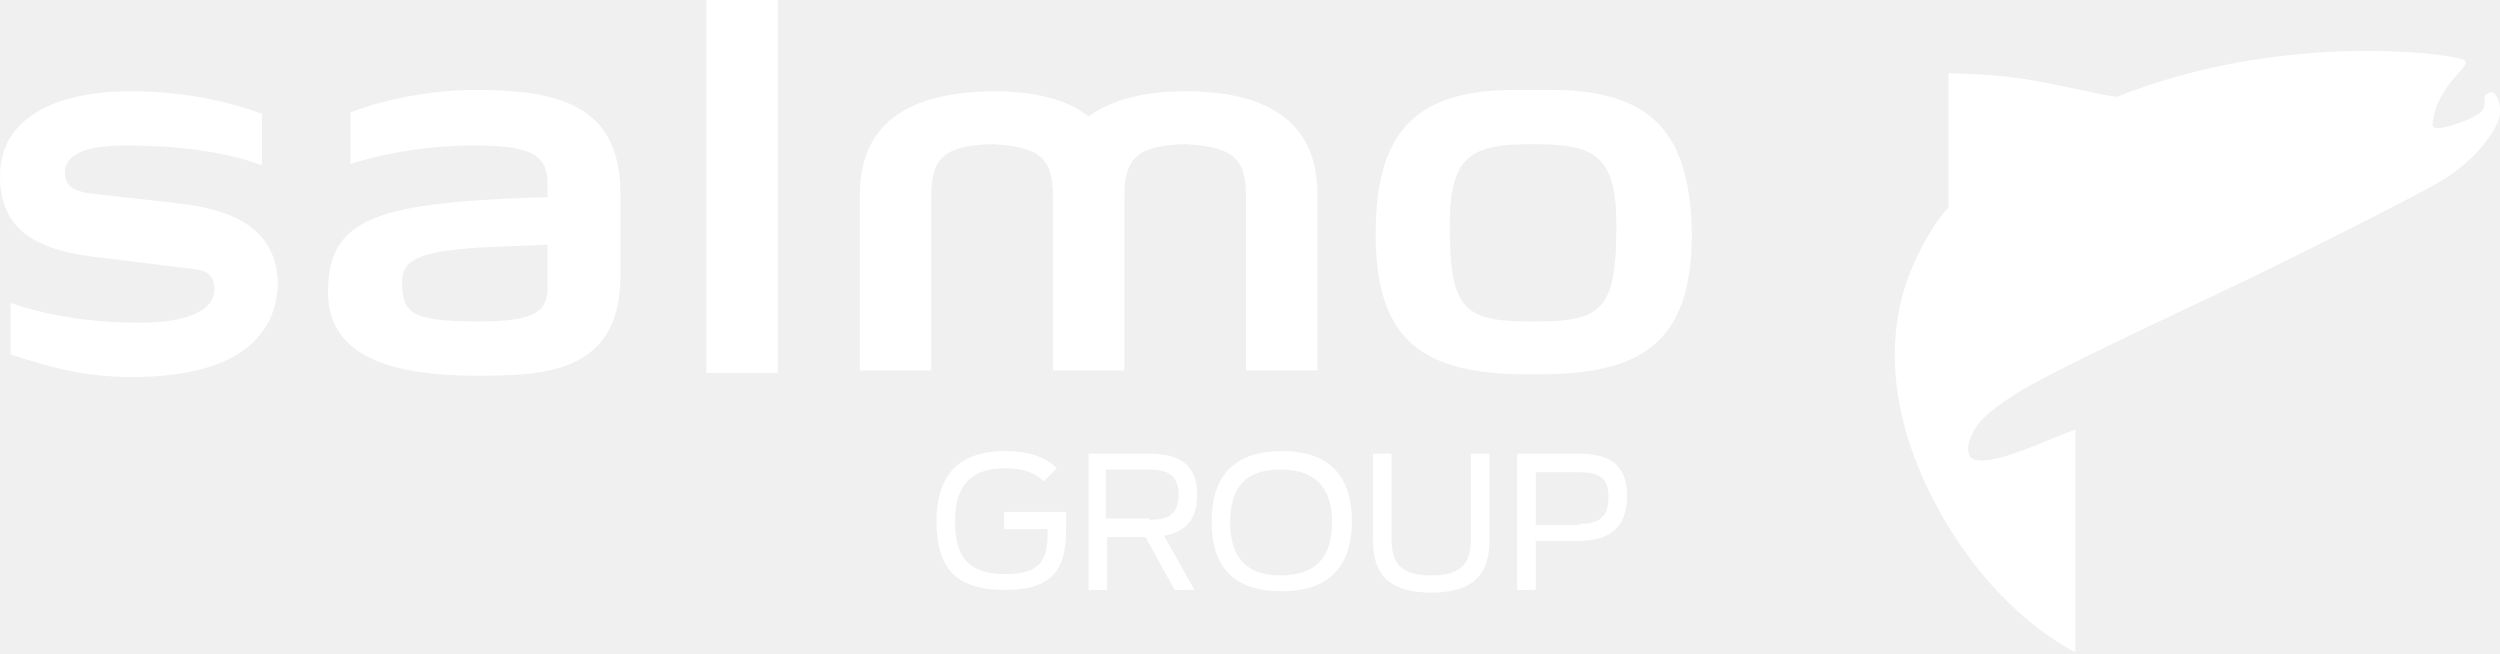
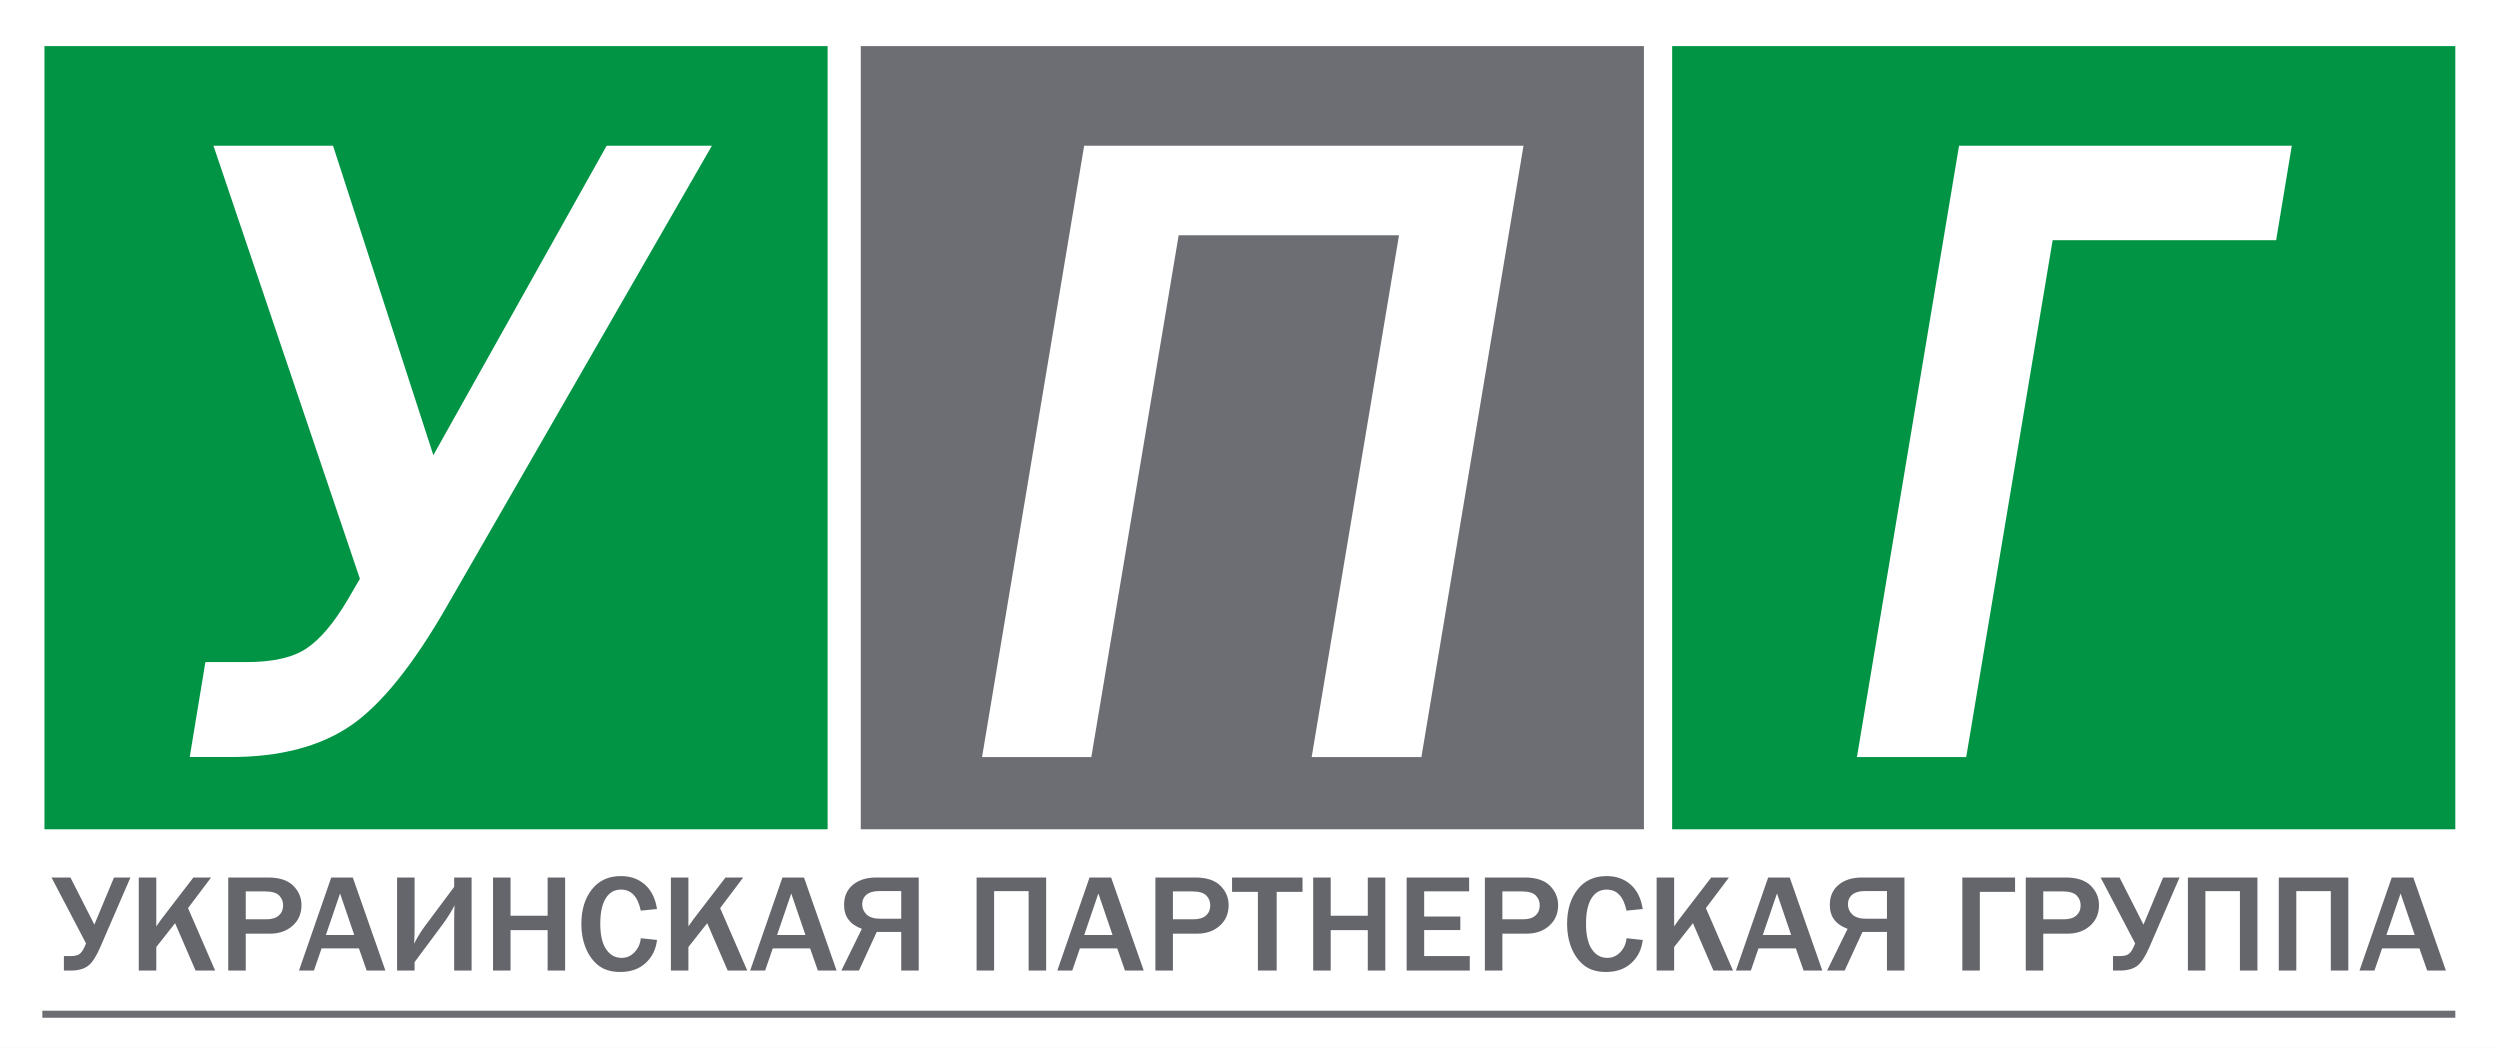
- <svg xmlns="http://www.w3.org/2000/svg" viewBox="0 0 189 49.4">
-   <path d="M188.5 7c-.3-.1-.6.2-.6.2-.2.2.2.9-.5 1.4-.7.5-3.6 1.6-3.5.8.3-3.2 3.3-4.5 2.3-4.9-1.3-.5-13.8-2.1-26.1 2.8-.3.1-3.5-.7-6.3-1.2-3.2-.6-6.5-.5-6.5-.6v10.2s-1.2 1.1-2.6 4.2c-1.5 3.3-3 9.8 1.9 18.7 4.4 8 10.3 10.7 10.3 10.7V32.5c-1.5.4-6.7 3.1-7.9 2.1 0 0-.4-.4-.1-1.3.3-.9.8-1.8 3.3-3.4 2.5-1.7 14.5-7.2 16.5-8.2 2-.9 14.5-7.1 16.3-8.3 2.1-1.4 3.3-3 3.8-4.1.5-1 0-2.1-.3-2.3zM70.8 39.4c0-3.7 1.9-5.3 5.2-5.3 2 0 3.2.6 3.9 1.3l-1 1c-.6-.6-1.4-1-2.9-1-2.6 0-3.8 1.3-3.8 4s1 4 3.8 4c2.6 0 3.2-1 3.2-3.1V40h-3.3v-1.3h4.7V40c0 2.8-.8 4.6-4.6 4.6s-5.2-1.7-5.2-5.2zm15.8 1.2h-2.9v4h-1.4V34.3h4.6c2.6 0 3.6 1.1 3.6 3.1 0 1.7-.7 2.8-2.5 3.1l2.3 4.1h-1.5l-2.2-4zm.3-1.3c1.4 0 2.2-.4 2.2-1.9s-.8-1.9-2.3-1.9h-3.2v3.7h3.3zm4.7.1c0-3.7 2-5.3 5.3-5.3s5.3 1.6 5.3 5.3c0 3.7-2 5.3-5.3 5.3s-5.3-1.5-5.3-5.3zm9.1.1c0-2.6-1.2-4-3.9-4s-3.8 1.4-3.8 4 1.2 4 3.8 4c2.8 0 3.9-1.5 3.9-4zm3.1 1.3v-6.5h1.4v6.4c0 1.7.5 2.8 3 2.8s3-1.1 3-2.8v-6.4h1.4v6.5c0 2-.6 4-4.4 4s-4.4-2-4.4-4zm11-6.5h4.6c2.6 0 3.6 1.1 3.6 3.2s-1 3.4-3.7 3.4h-3.2v3.7h-1.4V34.3zm4.6 5.3c1.5 0 2.2-.5 2.2-2s-.7-1.9-2.3-1.9h-3.2v4h3.3z" fill="#fff" />
-   <g fill="#fff">
-     <path d="M117.3 6.8h-2.8c-7.7 0-10.5 3.4-10.5 10.9 0 8.3 3.8 10.6 11.6 10.6h.7c7.7 0 11.6-2.3 11.6-10.6-.1-7.5-2.9-10.9-10.6-10.9m-1.1 17.5h-.6c-5 0-6-1-6-7.3 0-5.3 1.7-6.1 6.2-6.1h.2c4.5 0 6.2.8 6.2 6.1 0 6.3-1 7.3-6 7.3M35.9 6.8c-2.7 0-6.3.5-9.4 1.7v3.9c1.8-.6 5.3-1.4 9.2-1.4 4.1 0 5.7.5 5.7 2.9v1c-12.9.4-16.6 1.5-16.6 7.2 0 4.2 3.6 6.3 11.1 6.3 4.9 0 11 0 11-7.5v-6.3c0-6.9-5.1-7.8-11-7.8m5.5 14.9c0 2-1.2 2.6-5.2 2.6-5.1 0-5.8-.6-5.8-3 0-1.6 1.1-2.3 6.1-2.6l4.9-.2v3.2zM89.6 6.9c-3 0-5.5.6-7.3 1.9C80.5 7.4 78 6.9 75 6.9c-5.8.1-10 2-10 7.9V28h5.4V14.9c0-2.9.9-3.9 4.6-4 3.7.2 4.6 1.1 4.6 4V28H85V14.9c0-2.9.9-3.9 4.6-4 3.7.2 4.6 1.1 4.6 4V28h5.4V14.7c0-5.8-4.2-7.8-10-7.8" fill-rule="evenodd" clip-rule="evenodd" />
-     <path d="M10 28.5c-3.6 0-6.1-.7-9.2-1.7v-3.9c3.2 1.1 6.6 1.5 9.7 1.5 3.6 0 5.7-.9 5.7-2.5 0-1.1-.5-1.5-1.9-1.6L7 19.4c-4.9-.6-7-2.5-7-6.1 0-4.8 5-6.4 9.7-6.4 4.4 0 7.6.8 10.1 1.7v3.9C16.9 11.4 13.1 11 9.7 11c-2.1 0-4.8.2-4.8 2.1 0 1.3 1.4 1.5 2.6 1.6l6.2.7c5 .6 7.3 2.6 7.3 6.2-.1 2.2-1.2 6.9-11 6.9" />
-     <path fill-rule="evenodd" clip-rule="evenodd" d="M53.4 0h5.4v28.2h-5.4z" />
-   </g>
+ <svg xmlns="http://www.w3.org/2000/svg" width="354.333" height="148.5">
+   <path fill="#FFF" d="M0 0h354.333v148.5H0z" />
+   <path fill="#019444" d="M6.301 6.536h111v111h-111z" />
+   <path fill="#6D6E73" d="M122 6.536h111v111H122z" />
+   <path fill="#019444" d="M237 6.536h111v111H237z" />
+   <path fill="#6D6E73" stroke="#6D6E73" stroke-miterlimit="10" d="M6 143.75h342" />
+   <path fill="#FFF" d="M51.01 82.033L30.253 20.652H47.2l14.22 43.862 24.565-43.862h14.917l-37.514 65.19c-4.825 8.422-9.406 14.102-13.743 17.044-4.338 2.941-9.998 4.41-16.98 4.41h-5.776L29.11 93.84h5.84c3.766 0 6.612-.655 8.538-1.968 1.925-1.31 3.84-3.575 5.744-6.792l1.778-3.047zm88.18 25.264l14.472-86.645h62.27l-14.472 86.645h-15.552l12.378-73.95h-31.23l-12.378 73.95h-15.489zm124 0l14.472-86.645h47.163l-2.221 13.393h-31.675l-12.251 73.252h-15.489z" />
+   <path d="M12.194 133.714L7.3 124.372h2.683l3.39 6.676 2.784-6.676h2.33l-4.297 9.922c-.551 1.275-1.116 2.138-1.695 2.59-.578.45-1.416.676-2.512.676h-.928v-2.049h.928c.612 0 1.05-.105 1.312-.314.262-.21.494-.55.696-1.019l.202-.464zm18.299 3.846H27.72l-2.905-6.715-2.663 3.382v3.333H19.67v-13.188h2.482v6.927c.316-.47.544-.796.686-.976l4.57-5.951h2.511l-3.268 4.338 3.843 8.85zm4.338 0H32.35v-13.188h5.639c1.607 0 2.8.387 3.576 1.164.777.776 1.165 1.692 1.165 2.749 0 1.204-.42 2.18-1.26 2.927-.842.747-1.907 1.12-3.199 1.12h-3.44v5.228zm0-7.266h2.936c.767 0 1.352-.18 1.755-.54.404-.362.606-.841.606-1.44 0-.541-.187-1.005-.56-1.391s-1.048-.58-2.023-.58h-2.714v3.951zm19.793 7.266h-2.653l-1.1-3.14h-5.296l-1.08 3.14h-2.118l4.57-13.188h3.057l4.62 13.188zm-4.418-5.044l-2.008-5.883-2.007 5.883h4.015zm8.554 3.846v1.198h-2.48v-13.188h2.481v7.4c0 .6-.023 1.262-.07 1.99a17.09 17.09 0 0 1 1.624-2.627l4.055-5.43v-1.333h2.472v13.188H64.37v-6.83c0-1.186.02-1.991.061-2.416-.484.927-1.029 1.8-1.634 2.618l-4.036 5.43zm21.337 1.198h-2.482v-5.73H72.36v5.73h-2.481v-13.188h2.481v5.42h5.256v-5.42h2.482v13.188zm10.723-4.58l2.3.242c-.147 1.32-.68 2.406-1.598 3.26-.918.854-2.124 1.28-3.617 1.28-1.257 0-2.278-.303-3.062-.908-.783-.605-1.387-1.427-1.81-2.463-.424-1.038-.636-2.18-.636-3.43 0-2.01.498-3.644 1.493-4.903.995-1.26 2.364-1.889 4.106-1.889 1.365 0 2.502.402 3.41 1.208.908.805 1.48 1.957 1.715 3.459l-2.3.231c-.424-1.99-1.359-2.985-2.805-2.985-.928 0-1.65.414-2.164 1.242-.514.827-.772 2.026-.772 3.598 0 1.597.276 2.803.828 3.619.551.814 1.28 1.222 2.189 1.222.726 0 1.345-.275 1.856-.822.511-.547.8-1.201.868-1.96zm15.092 4.58h-2.774l-2.905-6.715-2.663 3.382v3.333h-2.482v-13.188h2.482v6.927c.316-.47.544-.796.686-.976l4.57-5.951h2.511l-3.268 4.338 3.843 8.85zm12.661 0h-2.653l-1.1-3.14h-5.296l-1.08 3.14h-2.118l4.57-13.188h3.057l4.62 13.188zm-4.419-5.044l-2.007-5.883-2.008 5.883h4.015zm13.579-.434h-3.47l-2.522 5.478h-2.492l2.905-5.913c-1.68-.613-2.522-1.736-2.522-3.372 0-1.217.415-2.173 1.246-2.864.831-.693 1.936-1.039 3.314-1.039h6.023v13.188h-2.482v-5.478zm0-5.787h-3.137c-.78 0-1.374.169-1.78.507-.408.338-.611.793-.611 1.367 0 .566.208 1.05.625 1.45.417.398 1.07.598 1.957.598h2.946v-3.922zm10.683 11.265v-13.188h9.857v13.188h-2.482v-11.256h-4.893v11.256h-2.482zm23.687 0h-2.653l-1.1-3.14h-5.296l-1.08 3.14h-2.118l4.57-13.188h3.057l4.62 13.188zm-4.418-5.044l-2.008-5.883-2.007 5.883h4.015zm8.555 5.044h-2.482v-13.188h5.64c1.607 0 2.799.387 3.575 1.164.777.776 1.166 1.692 1.166 2.749 0 1.204-.42 2.18-1.261 2.927-.841.747-1.907 1.12-3.198 1.12h-3.44v5.228zm0-7.266h2.935c.767 0 1.352-.18 1.756-.54.403-.362.605-.841.605-1.44 0-.541-.187-1.005-.56-1.391s-1.048-.58-2.023-.58h-2.713v3.951zm14.708 7.266h-2.663v-11.15h-3.662v-2.038h9.987v2.039h-3.662v11.149zm15.395 0h-2.482v-5.73h-5.256v5.73h-2.482v-13.188h2.482v5.42h5.256v-5.42h2.482v13.188zm11.974 0h-8.948v-13.188h8.857v1.961h-6.375v3.575h5.125v1.913h-5.125v3.69h6.466v2.049zm4.621 0h-2.482v-13.188h5.64c1.607 0 2.799.387 3.575 1.164.777.776 1.166 1.692 1.166 2.749 0 1.204-.42 2.18-1.261 2.927-.841.747-1.907 1.12-3.198 1.12h-3.44v5.228zm0-7.266h2.935c.767 0 1.352-.18 1.756-.54.403-.362.605-.841.605-1.44 0-.541-.187-1.005-.56-1.391s-1.048-.58-2.023-.58h-2.713v3.951zm17.593 2.686l2.3.242c-.147 1.32-.68 2.406-1.599 3.26-.918.854-2.123 1.28-3.616 1.28-1.258 0-2.279-.303-3.062-.908-.783-.605-1.387-1.427-1.81-2.463-.424-1.038-.636-2.18-.636-3.43 0-2.01.498-3.644 1.493-4.903.995-1.26 2.364-1.889 4.106-1.889 1.365 0 2.502.402 3.41 1.208.907.805 1.479 1.957 1.714 3.459l-2.3.231c-.423-1.99-1.358-2.985-2.804-2.985-.928 0-1.65.414-2.164 1.242-.515.827-.772 2.026-.772 3.598 0 1.597.276 2.803.827 3.619.552.814 1.282 1.222 2.19 1.222.726 0 1.345-.275 1.856-.822.51-.547.8-1.201.867-1.96zm15.092 4.58h-2.774l-2.905-6.715-2.664 3.382v3.333h-2.48v-13.188h2.481v6.927c.317-.47.545-.796.686-.976l4.57-5.951h2.512l-3.268 4.338 3.843 8.85zm12.661 0h-2.653l-1.1-3.14h-5.296l-1.08 3.14h-2.118l4.57-13.188h3.057l4.62 13.188zm-4.418-5.044l-2.008-5.883-2.008 5.883h4.016zm13.578-.434h-3.47l-2.522 5.478h-2.492l2.906-5.913c-1.682-.613-2.522-1.736-2.522-3.372 0-1.217.415-2.173 1.246-2.864.83-.693 1.934-1.039 3.313-1.039h6.023v13.188h-2.482v-5.478zm0-5.787h-3.137c-.78 0-1.374.169-1.78.507-.407.338-.61.793-.61 1.367 0 .566.208 1.05.625 1.45.416.398 1.069.598 1.957.598h2.945v-3.922zm10.684 11.265v-13.188h7.475v2.039h-4.994v11.149h-2.481zm11.47 0h-2.482v-13.188h5.64c1.607 0 2.799.387 3.576 1.164.777.776 1.165 1.692 1.165 2.749 0 1.204-.42 2.18-1.261 2.927-.84.747-1.907 1.12-3.198 1.12h-3.44v5.228zm0-7.266h2.936c.766 0 1.351-.18 1.755-.54.404-.362.605-.841.605-1.44 0-.541-.186-1.005-.56-1.391s-1.047-.58-2.022-.58h-2.714v3.951zm13.024 3.42l-4.893-9.342h2.684l3.39 6.676 2.783-6.676h2.33l-4.297 9.922c-.552 1.275-1.117 2.138-1.695 2.59-.578.45-1.415.676-2.511.676h-.929v-2.049h.929c.612 0 1.049-.105 1.311-.314.262-.21.494-.55.696-1.019l.202-.464zm7.475 3.846v-13.188h9.856v13.188h-2.481v-11.256h-4.893v11.256h-2.482zm12.883 0v-13.188h9.856v13.188h-2.482v-11.256h-4.893v11.256h-2.481zm23.687 0h-2.654l-1.1-3.14h-5.295l-1.08 3.14h-2.118l4.57-13.188h3.056l4.62 13.188zm-4.419-5.044l-2.007-5.883-2.008 5.883h4.015z" fill="#64666B" />
</svg>
